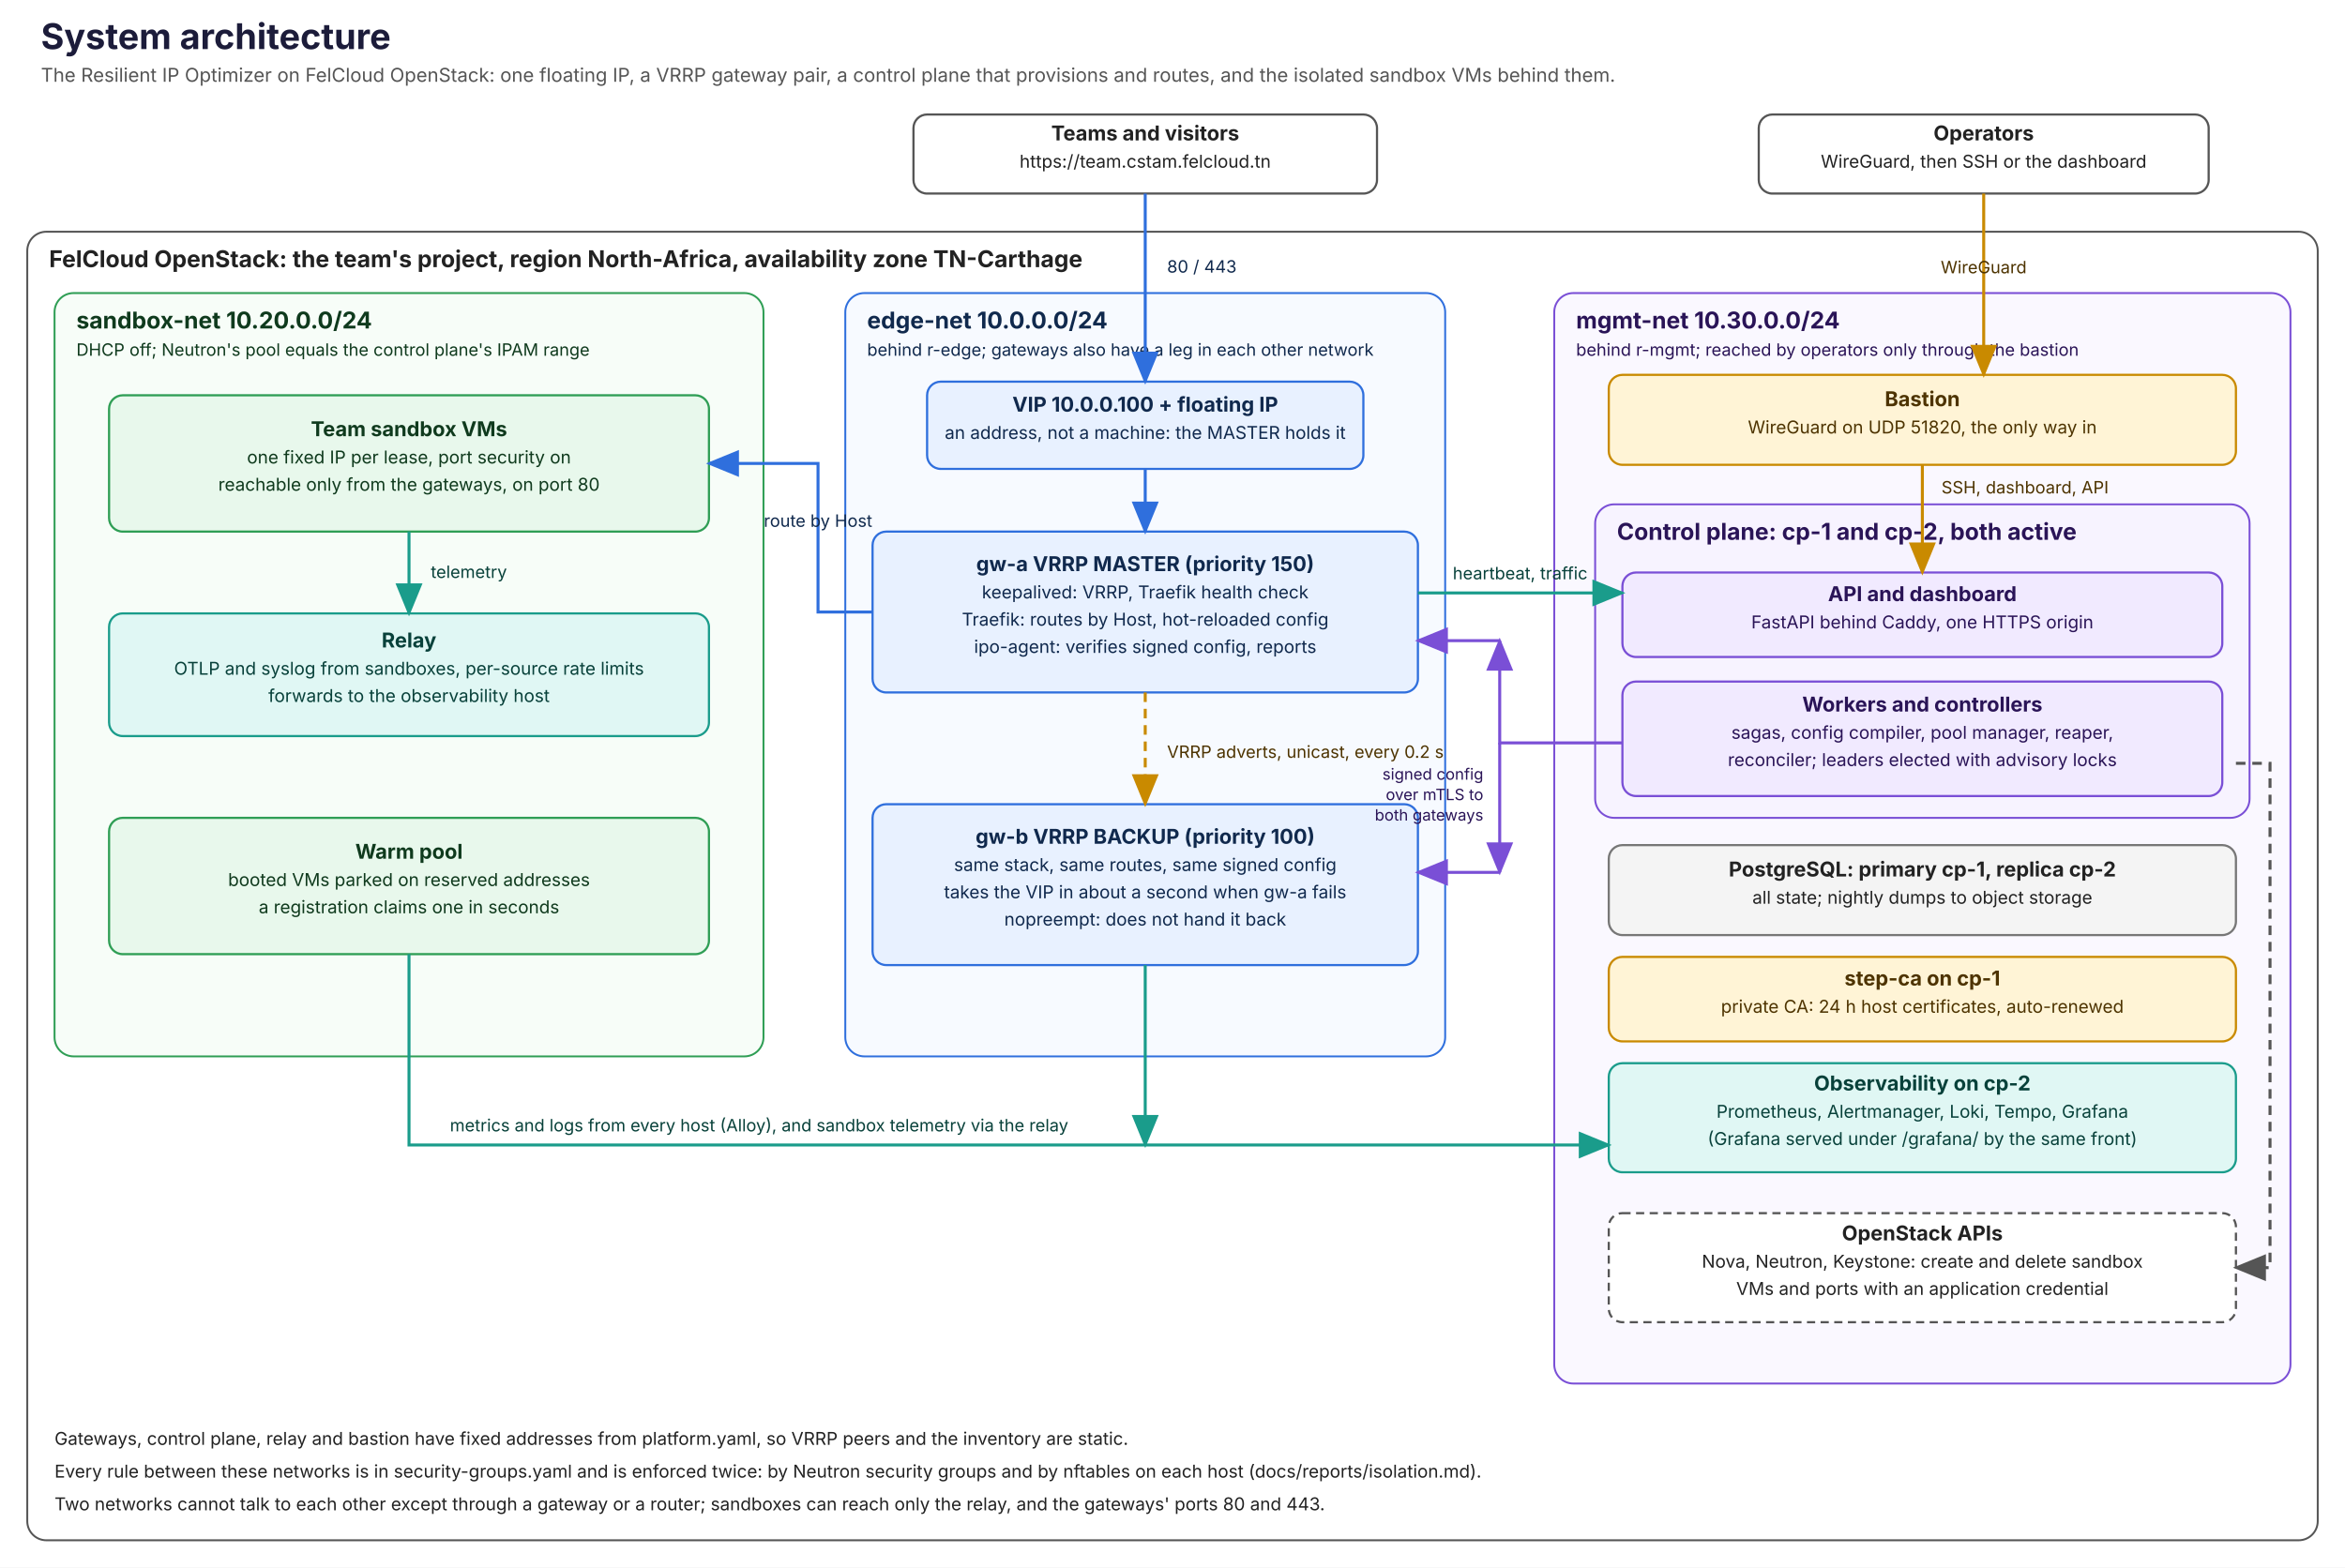
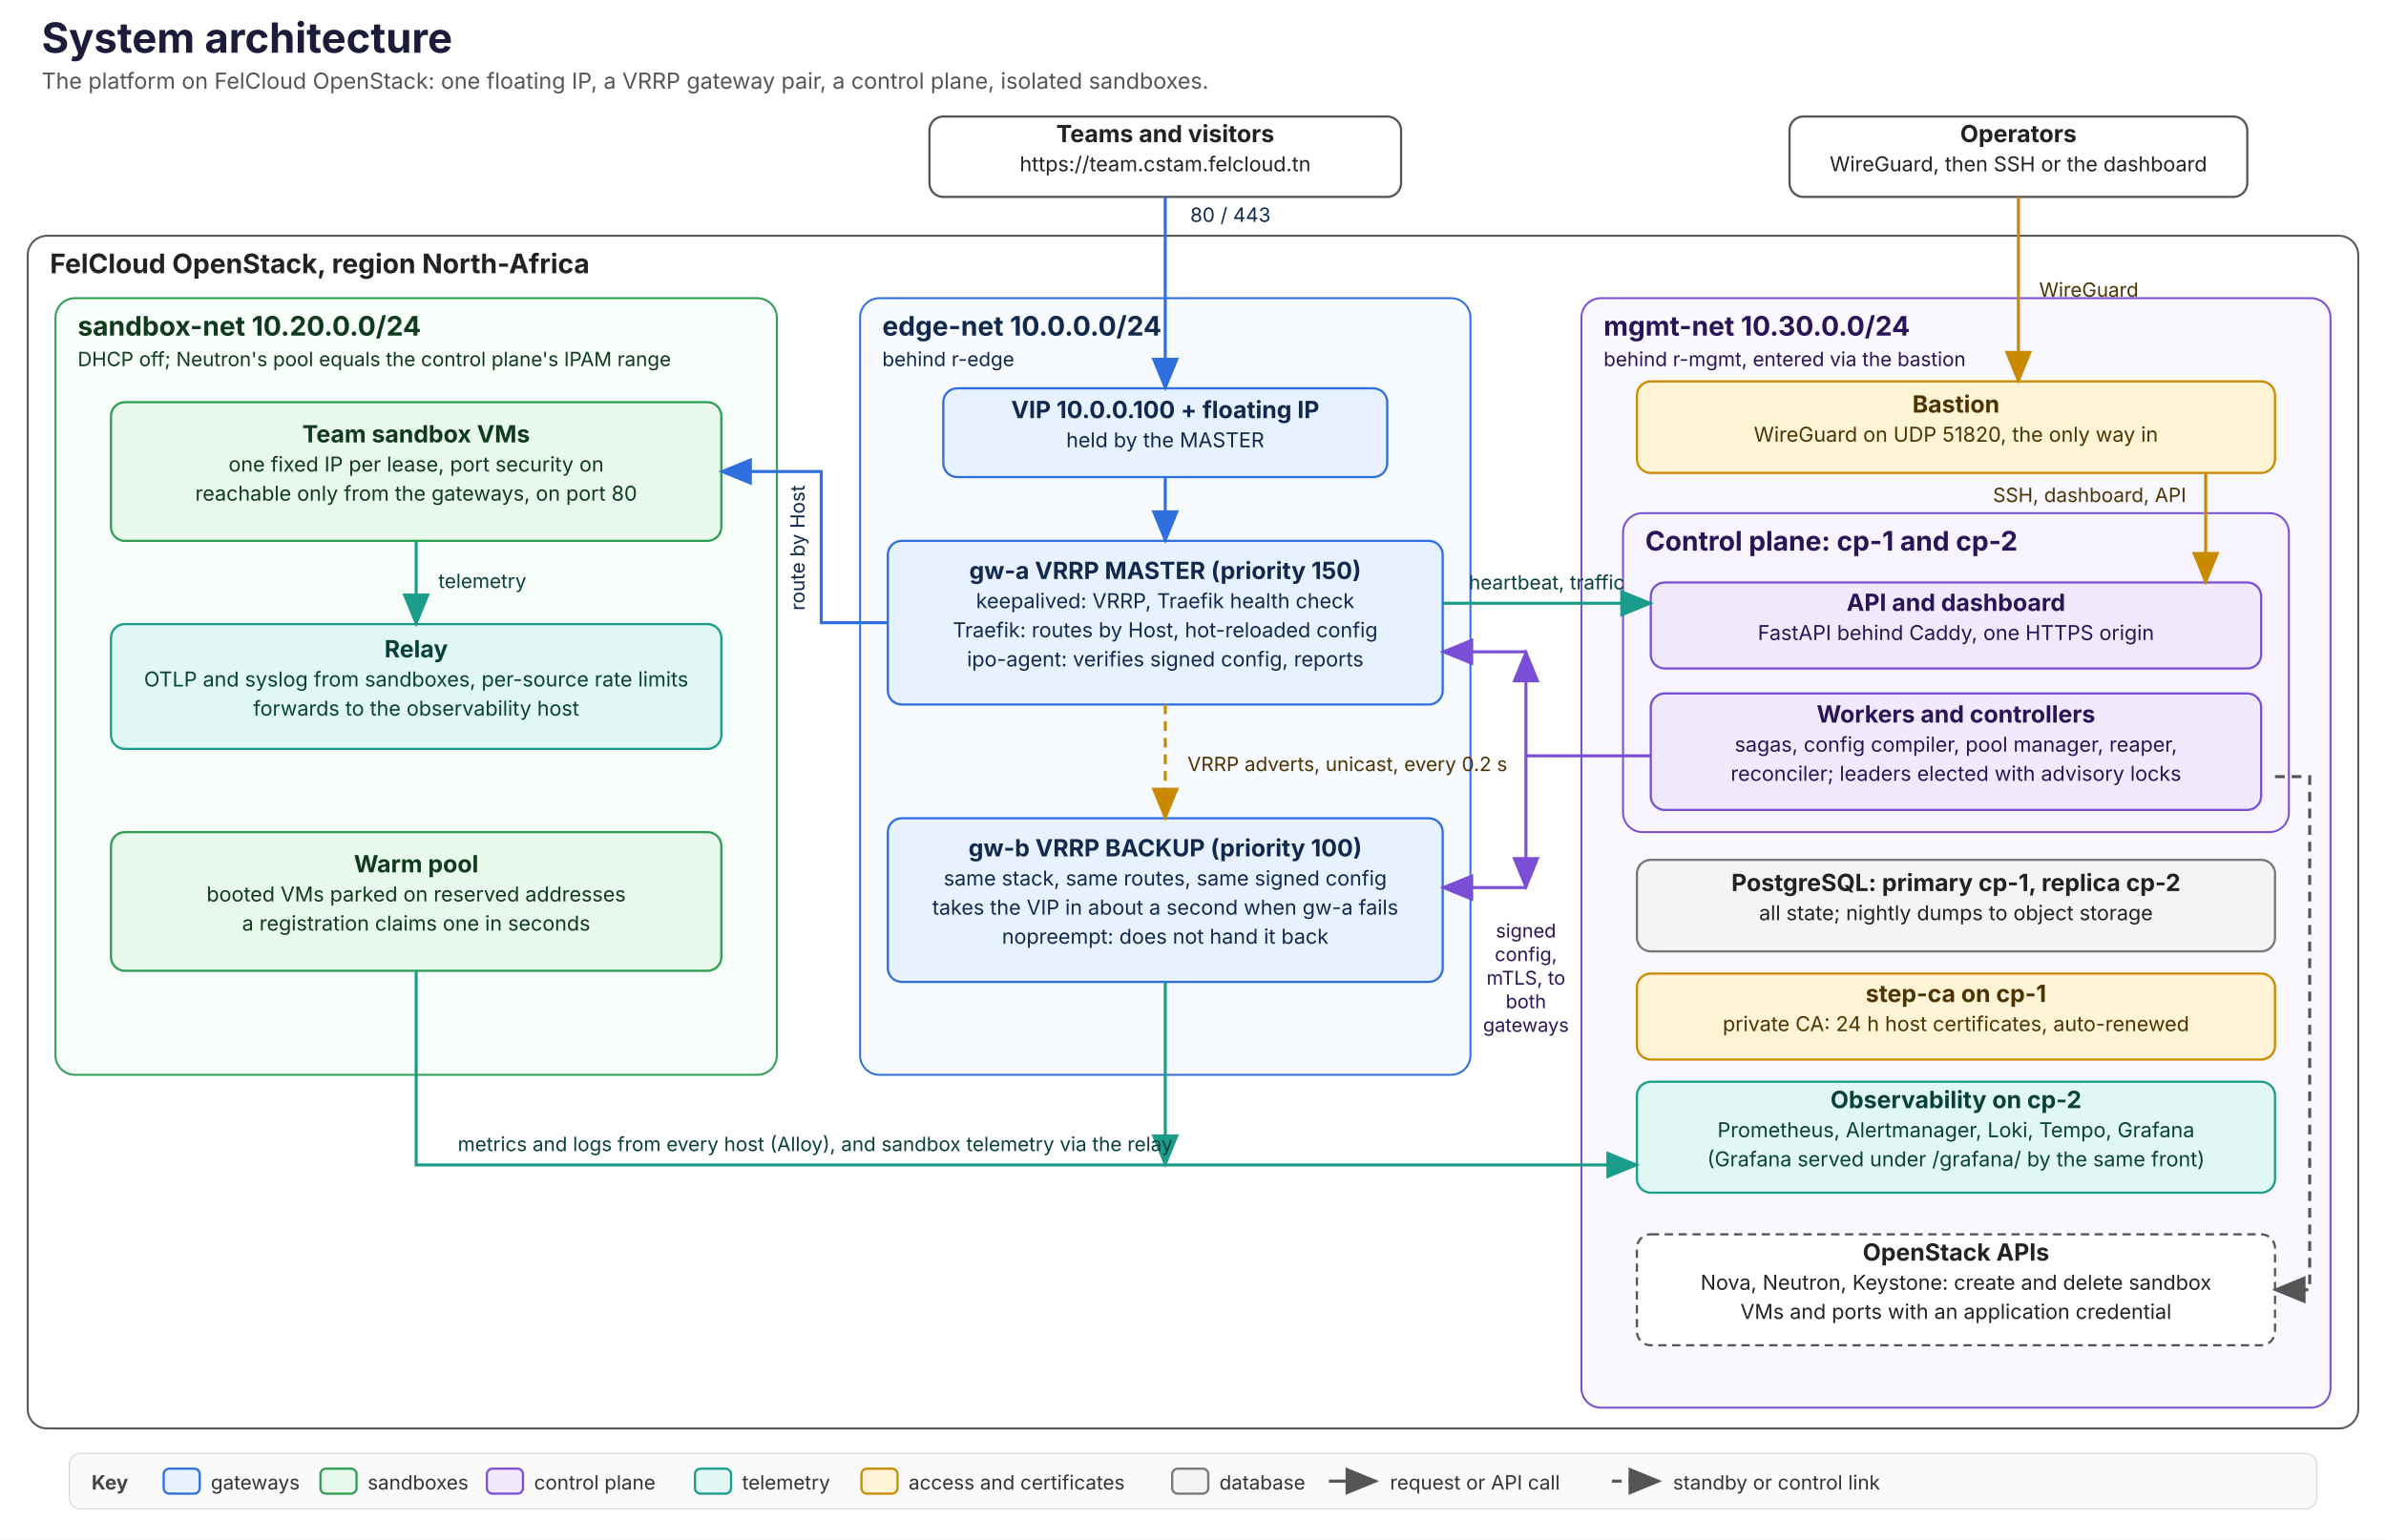
- <svg xmlns="http://www.w3.org/2000/svg" width="1720" height="1150" viewBox="0 0 1720 1150" font-family="Inter, Helvetica, Arial, sans-serif" font-size="15">
+ <svg xmlns="http://www.w3.org/2000/svg" width="1720" height="1110" viewBox="0 0 1720 1110" font-family="Inter, Helvetica, Arial, sans-serif" font-size="15">
  <defs>
    <marker id="a-req" markerWidth="11" markerHeight="9" refX="10" refY="4.5" orient="auto">
      <path d="M0,0 L11,4.5 L0,9 z" fill="#2f6fdd" />
    </marker>
    <marker id="a-cfg" markerWidth="11" markerHeight="9" refX="10" refY="4.5" orient="auto">
      <path d="M0,0 L11,4.5 L0,9 z" fill="#7a4fd6" />
    </marker>
    <marker id="a-sig" markerWidth="11" markerHeight="9" refX="10" refY="4.5" orient="auto">
      <path d="M0,0 L11,4.5 L0,9 z" fill="#c98a00" />
    </marker>
    <marker id="a-tel" markerWidth="11" markerHeight="9" refX="10" refY="4.5" orient="auto">
      <path d="M0,0 L11,4.5 L0,9 z" fill="#1a9c8b" />
    </marker>
    <marker id="a-store" markerWidth="11" markerHeight="9" refX="10" refY="4.5" orient="auto">
      <path d="M0,0 L11,4.5 L0,9 z" fill="#777" />
    </marker>
    <marker id="a-ext" markerWidth="11" markerHeight="9" refX="10" refY="4.5" orient="auto">
      <path d="M0,0 L11,4.5 L0,9 z" fill="#555" />
    </marker>
    <marker id="a-bad" markerWidth="11" markerHeight="9" refX="10" refY="4.5" orient="auto">
      <path d="M0,0 L11,4.5 L0,9 z" fill="#c24141" />
    </marker>
    <marker id="a-ok" markerWidth="11" markerHeight="9" refX="10" refY="4.5" orient="auto">
      <path d="M0,0 L11,4.5 L0,9 z" fill="#2f9e55" />
    </marker>
  </defs>
-   <rect width="1720" height="1150" fill="#fff" />
-   <text x="30" y="36" font-size="26" font-weight="700" fill="#1c1c3a">System architecture</text>
-   <text x="30" y="60" font-size="14" fill="#555">The Resilient IP Optimizer on FelCloud OpenStack: one floating IP, a VRRP gateway pair, a control plane that provisions and routes, and the isolated sandbox VMs behind them.</text>
+   <rect width="1720" height="1110" fill="#fff" />
+   <text x="30" y="38" font-size="30" font-weight="700" fill="#1c1c3a">System architecture</text>
+   <text x="30" y="64" font-size="16" fill="#555">The platform on FelCloud OpenStack: one floating IP, a VRRP gateway pair, a control plane, isolated sandboxes.</text>
  <rect x="670" y="84" width="340" height="58" rx="10" fill="#ffffff" stroke="#555" stroke-width="1.6" />
-   <text x="840.0" y="103.0" text-anchor="middle" font-weight="700" fill="#222">Teams and visitors</text>
-   <text x="840.0" y="123.0" text-anchor="middle" font-size="13" fill="#222">https://team.cstam.felcloud.tn</text>
+   <text x="840.0" y="102.5" text-anchor="middle" font-weight="700" font-size="17.1" fill="#222">Teams and visitors</text>
+   <text x="840.0" y="123.5" text-anchor="middle" font-size="14.8" fill="#222">https://team.cstam.felcloud.tn</text>
  <rect x="1290" y="84" width="330" height="58" rx="10" fill="#ffffff" stroke="#555" stroke-width="1.6" />
-   <text x="1455.0" y="103.0" text-anchor="middle" font-weight="700" fill="#222">Operators</text>
-   <text x="1455.0" y="123.0" text-anchor="middle" font-size="13" fill="#222">WireGuard, then SSH or the dashboard</text>
-   <rect x="20" y="170" width="1680" height="960" rx="14" fill="#ffffff" fill-opacity="0.35" stroke="#555" stroke-width="1.4" />
-   <text x="36" y="196" font-size="17" text-anchor="start" fill="#222" font-weight="700">FelCloud OpenStack: the team's project, region North-Africa, availability zone TN-Carthage</text>
+   <text x="1455.0" y="102.5" text-anchor="middle" font-weight="700" font-size="17.1" fill="#222">Operators</text>
+   <text x="1455.0" y="123.5" text-anchor="middle" font-size="14.8" fill="#222">WireGuard, then SSH or the dashboard</text>
+   <rect x="20" y="170" width="1680" height="860" rx="14" fill="#ffffff" fill-opacity="0.35" stroke="#555" stroke-width="1.4" />
+   <text x="36" y="197" font-size="19.4" text-anchor="start" fill="#222" font-weight="700">FelCloud OpenStack, region North-Africa</text>
  <rect x="620" y="215" width="440" height="560" rx="14" fill="#e8f1ff" fill-opacity="0.35" stroke="#2f6fdd" stroke-width="1.4" />
-   <text x="636" y="241" font-size="17" text-anchor="start" fill="#10294d" font-weight="700">edge-net 10.0.0.0/24</text>
-   <text x="636" y="261" font-size="12.5" text-anchor="start" fill="#10294d">behind r-edge; gateways also have a leg in each other network</text>
+   <text x="636" y="242" font-size="19.4" text-anchor="start" fill="#10294d" font-weight="700">edge-net 10.0.0.0/24</text>
+   <text x="636" y="264" font-size="14.2" text-anchor="start" fill="#10294d">behind r-edge</text>
  <rect x="680" y="280" width="320" height="64" rx="10" fill="#e8f1ff" stroke="#2f6fdd" stroke-width="1.6" />
-   <text x="840.0" y="302.0" text-anchor="middle" font-weight="700" fill="#10294d">VIP 10.0.0.100 + floating IP</text>
-   <text x="840.0" y="322.0" text-anchor="middle" font-size="13" fill="#10294d">an address, not a machine: the MASTER holds it</text>
+   <text x="840.0" y="301.5" text-anchor="middle" font-weight="700" font-size="17.1" fill="#10294d">VIP 10.0.0.100 + floating IP</text>
+   <text x="840.0" y="322.5" text-anchor="middle" font-size="14.8" fill="#10294d">held by the MASTER</text>
  <rect x="640" y="390" width="400" height="118" rx="10" fill="#e8f1ff" stroke="#2f6fdd" stroke-width="1.6" />
-   <text x="840.0" y="419.0" text-anchor="middle" font-weight="700" fill="#10294d">gw-a   VRRP MASTER (priority 150)</text>
-   <text x="840.0" y="439.0" text-anchor="middle" font-size="13" fill="#10294d">keepalived: VRRP, Traefik health check</text>
-   <text x="840.0" y="459.0" text-anchor="middle" font-size="13" fill="#10294d">Traefik: routes by Host, hot-reloaded config</text>
-   <text x="840.0" y="479.0" text-anchor="middle" font-size="13" fill="#10294d">ipo-agent: verifies signed config, reports</text>
+   <text x="840.0" y="417.5" text-anchor="middle" font-weight="700" font-size="17.1" fill="#10294d">gw-a   VRRP MASTER (priority 150)</text>
+   <text x="840.0" y="438.5" text-anchor="middle" font-size="14.8" fill="#10294d">keepalived: VRRP, Traefik health check</text>
+   <text x="840.0" y="459.5" text-anchor="middle" font-size="14.8" fill="#10294d">Traefik: routes by Host, hot-reloaded config</text>
+   <text x="840.0" y="480.5" text-anchor="middle" font-size="14.8" fill="#10294d">ipo-agent: verifies signed config, reports</text>
  <rect x="640" y="590" width="400" height="118" rx="10" fill="#e8f1ff" stroke="#2f6fdd" stroke-width="1.6" />
-   <text x="840.0" y="619.0" text-anchor="middle" font-weight="700" fill="#10294d">gw-b   VRRP BACKUP (priority 100)</text>
-   <text x="840.0" y="639.0" text-anchor="middle" font-size="13" fill="#10294d">same stack, same routes, same signed config</text>
-   <text x="840.0" y="659.0" text-anchor="middle" font-size="13" fill="#10294d">takes the VIP in about a second when gw-a fails</text>
-   <text x="840.0" y="679.0" text-anchor="middle" font-size="13" fill="#10294d">nopreempt: does not hand it back</text>
+   <text x="840.0" y="617.5" text-anchor="middle" font-weight="700" font-size="17.1" fill="#10294d">gw-b   VRRP BACKUP (priority 100)</text>
+   <text x="840.0" y="638.5" text-anchor="middle" font-size="14.8" fill="#10294d">same stack, same routes, same signed config</text>
+   <text x="840.0" y="659.5" text-anchor="middle" font-size="14.8" fill="#10294d">takes the VIP in about a second when gw-a fails</text>
+   <text x="840.0" y="680.5" text-anchor="middle" font-size="14.8" fill="#10294d">nopreempt: does not hand it back</text>
  <path d="M840,142 L840,280" fill="none" stroke="#2f6fdd" stroke-width="2.2" marker-end="url(#a-req)" />
-   <text x="856" y="200" font-size="12.5" text-anchor="start" fill="#10294d">80 / 443</text>
+   <text x="858" y="160" font-size="14.2" text-anchor="start" fill="#10294d">80 / 443</text>
  <path d="M840,344 L840,390" fill="none" stroke="#2f6fdd" stroke-width="2.2" marker-end="url(#a-req)" />
  <path d="M840,508 L840,590" fill="none" stroke="#c98a00" stroke-width="2.2" stroke-dasharray="7 5" marker-end="url(#a-sig)" />
-   <text x="856" y="556" font-size="12.5" text-anchor="start" fill="#4d3300">VRRP adverts, unicast, every 0.2 s</text>
+   <text x="856" y="556" font-size="14.2" text-anchor="start" fill="#4d3300">VRRP adverts, unicast, every 0.2 s</text>
  <rect x="40" y="215" width="520" height="560" rx="14" fill="#e8f8ec" fill-opacity="0.35" stroke="#2f9e55" stroke-width="1.4" />
-   <text x="56" y="241" font-size="17" text-anchor="start" fill="#0f3a1d" font-weight="700">sandbox-net 10.20.0.0/24</text>
-   <text x="56" y="261" font-size="12.5" text-anchor="start" fill="#0f3a1d">DHCP off; Neutron's pool equals the control plane's IPAM range</text>
+   <text x="56" y="242" font-size="19.4" text-anchor="start" fill="#0f3a1d" font-weight="700">sandbox-net 10.20.0.0/24</text>
+   <text x="56" y="264" font-size="14.2" text-anchor="start" fill="#0f3a1d">DHCP off; Neutron's pool equals the control plane's IPAM range</text>
  <rect x="80" y="290" width="440" height="100" rx="10" fill="#e8f8ec" stroke="#2f9e55" stroke-width="1.6" />
-   <text x="300.0" y="320.0" text-anchor="middle" font-weight="700" fill="#0f3a1d">Team sandbox VMs</text>
-   <text x="300.0" y="340.0" text-anchor="middle" font-size="13" fill="#0f3a1d">one fixed IP per lease, port security on</text>
-   <text x="300.0" y="360.0" text-anchor="middle" font-size="13" fill="#0f3a1d">reachable only from the gateways, on port 80</text>
+   <text x="300.0" y="319.0" text-anchor="middle" font-weight="700" font-size="17.1" fill="#0f3a1d">Team sandbox VMs</text>
+   <text x="300.0" y="340.0" text-anchor="middle" font-size="14.8" fill="#0f3a1d">one fixed IP per lease, port security on</text>
+   <text x="300.0" y="361.0" text-anchor="middle" font-size="14.8" fill="#0f3a1d">reachable only from the gateways, on port 80</text>
  <rect x="80" y="450" width="440" height="90" rx="10" fill="#e0f7f4" stroke="#1a9c8b" stroke-width="1.6" />
-   <text x="300.0" y="475.0" text-anchor="middle" font-weight="700" fill="#08413a">Relay</text>
-   <text x="300.0" y="495.0" text-anchor="middle" font-size="13" fill="#08413a">OTLP and syslog from sandboxes, per-source rate limits</text>
-   <text x="300.0" y="515.0" text-anchor="middle" font-size="13" fill="#08413a">forwards to the observability host</text>
+   <text x="300.0" y="474.0" text-anchor="middle" font-weight="700" font-size="17.1" fill="#08413a">Relay</text>
+   <text x="300.0" y="495.0" text-anchor="middle" font-size="14.8" fill="#08413a">OTLP and syslog from sandboxes, per-source rate limits</text>
+   <text x="300.0" y="516.0" text-anchor="middle" font-size="14.8" fill="#08413a">forwards to the observability host</text>
  <rect x="80" y="600" width="440" height="100" rx="10" fill="#e8f8ec" stroke="#2f9e55" stroke-width="1.6" />
-   <text x="300.0" y="630.0" text-anchor="middle" font-weight="700" fill="#0f3a1d">Warm pool</text>
-   <text x="300.0" y="650.0" text-anchor="middle" font-size="13" fill="#0f3a1d">booted VMs parked on reserved addresses</text>
-   <text x="300.0" y="670.0" text-anchor="middle" font-size="13" fill="#0f3a1d">a registration claims one in seconds</text>
-   <path d="M640,449 L600,449 L600,340 L520,340" fill="none" stroke="#2f6fdd" stroke-width="2.2" marker-end="url(#a-req)" />
-   <text x="600.0" y="386.5" text-anchor="middle" font-size="12.5" fill="#10294d">route by Host</text>
+   <text x="300.0" y="629.0" text-anchor="middle" font-weight="700" font-size="17.1" fill="#0f3a1d">Warm pool</text>
+   <text x="300.0" y="650.0" text-anchor="middle" font-size="14.8" fill="#0f3a1d">booted VMs parked on reserved addresses</text>
+   <text x="300.0" y="671.0" text-anchor="middle" font-size="14.8" fill="#0f3a1d">a registration claims one in seconds</text>
+   <path d="M640,449 L592,449 L592,340 L520,340" fill="none" stroke="#2f6fdd" stroke-width="2.2" marker-end="url(#a-req)" />
+   <text x="580" y="395" transform="rotate(-90 580 395)" font-size="14.2" text-anchor="middle" fill="#10294d">route by Host</text>
  <path d="M300,390 L300,450" fill="none" stroke="#1a9c8b" stroke-width="2.2" marker-end="url(#a-tel)" />
-   <text x="316" y="424" font-size="12.5" text-anchor="start" fill="#08413a">telemetry</text>
+   <text x="316" y="424" font-size="14.2" text-anchor="start" fill="#08413a">telemetry</text>
  <rect x="1140" y="215" width="540" height="800" rx="14" fill="#f1eaff" fill-opacity="0.35" stroke="#7a4fd6" stroke-width="1.4" />
-   <text x="1156" y="241" font-size="17" text-anchor="start" fill="#2a1457" font-weight="700">mgmt-net 10.30.0.0/24</text>
-   <text x="1156" y="261" font-size="12.5" text-anchor="start" fill="#2a1457">behind r-mgmt; reached by operators only through the bastion</text>
+   <text x="1156" y="242" font-size="19.4" text-anchor="start" fill="#2a1457" font-weight="700">mgmt-net 10.30.0.0/24</text>
+   <text x="1156" y="264" font-size="14.2" text-anchor="start" fill="#2a1457">behind r-mgmt, entered via the bastion</text>
  <rect x="1180" y="275" width="460" height="66" rx="10" fill="#fff4d6" stroke="#c98a00" stroke-width="1.6" />
-   <text x="1410.0" y="298.0" text-anchor="middle" font-weight="700" fill="#4d3300">Bastion</text>
-   <text x="1410.0" y="318.0" text-anchor="middle" font-size="13" fill="#4d3300">WireGuard on UDP 51820, the only way in</text>
+   <text x="1410.0" y="297.5" text-anchor="middle" font-weight="700" font-size="17.1" fill="#4d3300">Bastion</text>
+   <text x="1410.0" y="318.5" text-anchor="middle" font-size="14.8" fill="#4d3300">WireGuard on UDP 51820, the only way in</text>
  <rect x="1170" y="370" width="480" height="230" rx="14" fill="#f1eaff" fill-opacity="0.35" stroke="#7a4fd6" stroke-width="1.4" />
-   <text x="1186" y="396" font-size="17" text-anchor="start" fill="#2a1457" font-weight="700">Control plane: cp-1 and cp-2, both active</text>
+   <text x="1186" y="397" font-size="19.4" text-anchor="start" fill="#2a1457" font-weight="700">Control plane: cp-1 and cp-2</text>
  <rect x="1190" y="420" width="440" height="62" rx="10" fill="#f1eaff" stroke="#7a4fd6" stroke-width="1.6" />
-   <text x="1410.0" y="441.0" text-anchor="middle" font-weight="700" fill="#2a1457">API and dashboard</text>
-   <text x="1410.0" y="461.0" text-anchor="middle" font-size="13" fill="#2a1457">FastAPI behind Caddy, one HTTPS origin</text>
+   <text x="1410.0" y="440.5" text-anchor="middle" font-weight="700" font-size="17.1" fill="#2a1457">API and dashboard</text>
+   <text x="1410.0" y="461.5" text-anchor="middle" font-size="14.8" fill="#2a1457">FastAPI behind Caddy, one HTTPS origin</text>
  <rect x="1190" y="500" width="440" height="84" rx="10" fill="#f1eaff" stroke="#7a4fd6" stroke-width="1.6" />
-   <text x="1410.0" y="522.0" text-anchor="middle" font-weight="700" fill="#2a1457">Workers and controllers</text>
-   <text x="1410.0" y="542.0" text-anchor="middle" font-size="13" fill="#2a1457">sagas, config compiler, pool manager, reaper,</text>
-   <text x="1410.0" y="562.0" text-anchor="middle" font-size="13" fill="#2a1457">reconciler; leaders elected with advisory locks</text>
+   <text x="1410.0" y="521.0" text-anchor="middle" font-weight="700" font-size="17.1" fill="#2a1457">Workers and controllers</text>
+   <text x="1410.0" y="542.0" text-anchor="middle" font-size="14.8" fill="#2a1457">sagas, config compiler, pool manager, reaper,</text>
+   <text x="1410.0" y="563.0" text-anchor="middle" font-size="14.8" fill="#2a1457">reconciler; leaders elected with advisory locks</text>
  <rect x="1180" y="620" width="460" height="66" rx="10" fill="#f4f4f4" stroke="#777" stroke-width="1.6" />
-   <text x="1410.0" y="643.0" text-anchor="middle" font-weight="700" fill="#222">PostgreSQL: primary cp-1, replica cp-2</text>
-   <text x="1410.0" y="663.0" text-anchor="middle" font-size="13" fill="#222">all state; nightly dumps to object storage</text>
+   <text x="1410.0" y="642.5" text-anchor="middle" font-weight="700" font-size="17.1" fill="#222">PostgreSQL: primary cp-1, replica cp-2</text>
+   <text x="1410.0" y="663.5" text-anchor="middle" font-size="14.8" fill="#222">all state; nightly dumps to object storage</text>
  <rect x="1180" y="702" width="460" height="62" rx="10" fill="#fff4d6" stroke="#c98a00" stroke-width="1.6" />
-   <text x="1410.0" y="723.0" text-anchor="middle" font-weight="700" fill="#4d3300">step-ca on cp-1</text>
-   <text x="1410.0" y="743.0" text-anchor="middle" font-size="13" fill="#4d3300">private CA: 24 h host certificates, auto-renewed</text>
+   <text x="1410.0" y="722.5" text-anchor="middle" font-weight="700" font-size="17.1" fill="#4d3300">step-ca on cp-1</text>
+   <text x="1410.0" y="743.5" text-anchor="middle" font-size="14.8" fill="#4d3300">private CA: 24 h host certificates, auto-renewed</text>
  <rect x="1180" y="780" width="460" height="80" rx="10" fill="#e0f7f4" stroke="#1a9c8b" stroke-width="1.6" />
-   <text x="1410.0" y="800.0" text-anchor="middle" font-weight="700" fill="#08413a">Observability on cp-2</text>
-   <text x="1410.0" y="820.0" text-anchor="middle" font-size="13" fill="#08413a">Prometheus, Alertmanager, Loki, Tempo, Grafana</text>
-   <text x="1410.0" y="840.0" text-anchor="middle" font-size="13" fill="#08413a">(Grafana served under /grafana/ by the same front)</text>
+   <text x="1410.0" y="799.0" text-anchor="middle" font-weight="700" font-size="17.1" fill="#08413a">Observability on cp-2</text>
+   <text x="1410.0" y="820.0" text-anchor="middle" font-size="14.8" fill="#08413a">Prometheus, Alertmanager, Loki, Tempo, Grafana</text>
+   <text x="1410.0" y="841.0" text-anchor="middle" font-size="14.8" fill="#08413a">(Grafana served under /grafana/ by the same front)</text>
  <rect x="1180" y="890" width="460" height="80" rx="10" fill="#ffffff" stroke="#555" stroke-width="1.6" stroke-dasharray="6 4" />
-   <text x="1410.0" y="910.0" text-anchor="middle" font-weight="700" fill="#222">OpenStack APIs</text>
-   <text x="1410.0" y="930.0" text-anchor="middle" font-size="13" fill="#222">Nova, Neutron, Keystone: create and delete sandbox</text>
-   <text x="1410.0" y="950.0" text-anchor="middle" font-size="13" fill="#222">VMs and ports with an application credential</text>
+   <text x="1410.0" y="909.0" text-anchor="middle" font-weight="700" font-size="17.1" fill="#222">OpenStack APIs</text>
+   <text x="1410.0" y="930.0" text-anchor="middle" font-size="14.8" fill="#222">Nova, Neutron, Keystone: create and delete sandbox</text>
+   <text x="1410.0" y="951.0" text-anchor="middle" font-size="14.8" fill="#222">VMs and ports with an application credential</text>
  <path d="M1455,142 L1455,275" fill="none" stroke="#c98a00" stroke-width="2.2" marker-end="url(#a-sig)" />
-   <text x="1455.0" y="200.5" text-anchor="middle" font-size="12.5" fill="#4d3300">WireGuard</text>
-   <path d="M1410,341 L1410,420" fill="none" stroke="#c98a00" stroke-width="2.2" marker-end="url(#a-sig)" />
-   <text x="1424" y="362" font-size="12.5" text-anchor="start" fill="#4d3300">SSH, dashboard, API</text>
+   <text x="1470" y="214" font-size="14.2" text-anchor="start" fill="#4d3300">WireGuard</text>
+   <path d="M1590,341 L1590,420" fill="none" stroke="#c98a00" stroke-width="2.2" marker-end="url(#a-sig)" />
+   <text x="1576" y="362" font-size="14.2" text-anchor="end" fill="#4d3300">SSH, dashboard, API</text>
  <path d="M1040,435 L1190,435" fill="none" stroke="#1a9c8b" stroke-width="2.2" marker-end="url(#a-tel)" />
-   <text x="1115.0" y="425.0" text-anchor="middle" font-size="12.5" fill="#08413a">heartbeat, traffic</text>
+   <text x="1115.0" y="425.0" text-anchor="middle" font-size="14.2" fill="#08413a">heartbeat, traffic</text>
  <path d="M1100,470 L1040,470" fill="none" stroke="#7a4fd6" stroke-width="2.2" marker-end="url(#a-cfg)" />
  <path d="M1100,640 L1040,640" fill="none" stroke="#7a4fd6" stroke-width="2.2" marker-end="url(#a-cfg)" />
  <path d="M1190,545 L1100,545 L1100,470" fill="none" stroke="#7a4fd6" stroke-width="2.2" marker-end="url(#a-cfg)" />
  <path d="M1100,545 L1100,640" fill="none" stroke="#7a4fd6" stroke-width="2.2" marker-end="url(#a-cfg)" />
-   <text x="1088" y="572" font-size="11.5" text-anchor="end" fill="#2a1457">signed config</text>
-   <text x="1088" y="587" font-size="11.5" text-anchor="end" fill="#2a1457">over mTLS to</text>
-   <text x="1088" y="602" font-size="11.5" text-anchor="end" fill="#2a1457">both gateways</text>
+   <text x="1100" y="676" font-size="13.7" text-anchor="middle" fill="#2a1457">signed</text>
+   <text x="1100" y="693" font-size="13.7" text-anchor="middle" fill="#2a1457">config,</text>
+   <text x="1100" y="710" font-size="13.7" text-anchor="middle" fill="#2a1457">mTLS, to</text>
+   <text x="1100" y="727" font-size="13.7" text-anchor="middle" fill="#2a1457">both</text>
+   <text x="1100" y="744" font-size="13.7" text-anchor="middle" fill="#2a1457">gateways</text>
  <path d="M1640,560 L1665,560 L1665,930 L1640,930" fill="none" stroke="#555" stroke-width="2.2" stroke-dasharray="7 5" marker-end="url(#a-ext)" />
  <path d="M300,700 L300,840 L1180,840" fill="none" stroke="#1a9c8b" stroke-width="2.2" marker-end="url(#a-tel)" />
  <path d="M840,708 L840,840" fill="none" stroke="#1a9c8b" stroke-width="2.2" marker-end="url(#a-tel)" />
-   <text x="330" y="830" font-size="12.5" text-anchor="start" fill="#08413a">metrics and logs from every host (Alloy), and sandbox telemetry via the relay</text>
-   <text x="40" y="1060" font-size="13" text-anchor="start" fill="#222">Gateways, control plane, relay and bastion have fixed addresses from platform.yaml, so VRRP peers and the inventory are static.</text>
-   <text x="40" y="1084" font-size="13" text-anchor="start" fill="#222">Every rule between these networks is in security-groups.yaml and is enforced twice: by Neutron security groups and by nftables on each host (docs/reports/isolation.md).</text>
-   <text x="40" y="1108" font-size="13" text-anchor="start" fill="#222">Two networks cannot talk to each other except through a gateway or a router; sandboxes can reach only the relay, and the gateways' ports 80 and 443.</text>
+   <text x="330" y="830" font-size="14.2" text-anchor="start" fill="#08413a">metrics and logs from every host (Alloy), and sandbox telemetry via the relay</text>
+   <rect x="50" y="1048" width="1620" height="40" rx="8" fill="#fafafa" stroke="#ddd" />
+   <text x="66" y="1074" font-size="14.2" font-weight="700" fill="#444">Key</text>
+   <rect x="118" y="1059" width="26" height="18" rx="4" fill="#e8f1ff" stroke="#2f6fdd" stroke-width="1.6" />
+   <text x="152" y="1074" font-size="14.2" fill="#333">gateways</text>
+   <rect x="231" y="1059" width="26" height="18" rx="4" fill="#e8f8ec" stroke="#2f9e55" stroke-width="1.6" />
+   <text x="265" y="1074" font-size="14.2" fill="#333">sandboxes</text>
+   <rect x="351" y="1059" width="26" height="18" rx="4" fill="#f1eaff" stroke="#7a4fd6" stroke-width="1.6" />
+   <text x="385" y="1074" font-size="14.2" fill="#333">control plane</text>
+   <rect x="501" y="1059" width="26" height="18" rx="4" fill="#e0f7f4" stroke="#1a9c8b" stroke-width="1.6" />
+   <text x="535" y="1074" font-size="14.2" fill="#333">telemetry</text>
+   <rect x="621" y="1059" width="26" height="18" rx="4" fill="#fff4d6" stroke="#c98a00" stroke-width="1.6" />
+   <text x="655" y="1074" font-size="14.2" fill="#333">access and certificates</text>
+   <rect x="845" y="1059" width="26" height="18" rx="4" fill="#f4f4f4" stroke="#777" stroke-width="1.6" />
+   <text x="879" y="1074" font-size="14.2" fill="#333">database</text>
+   <path d="M958,1068 L992,1068" stroke="#555" stroke-width="2.2" marker-end="url(#a-ext)" />
+   <text x="1002" y="1074" font-size="14.2" fill="#333">request or API call</text>
+   <path d="M1162,1068 L1196,1068" stroke="#555" stroke-width="2.2" stroke-dasharray="7 5" marker-end="url(#a-ext)" />
+   <text x="1206" y="1074" font-size="14.2" fill="#333">standby or control link</text>
</svg>
